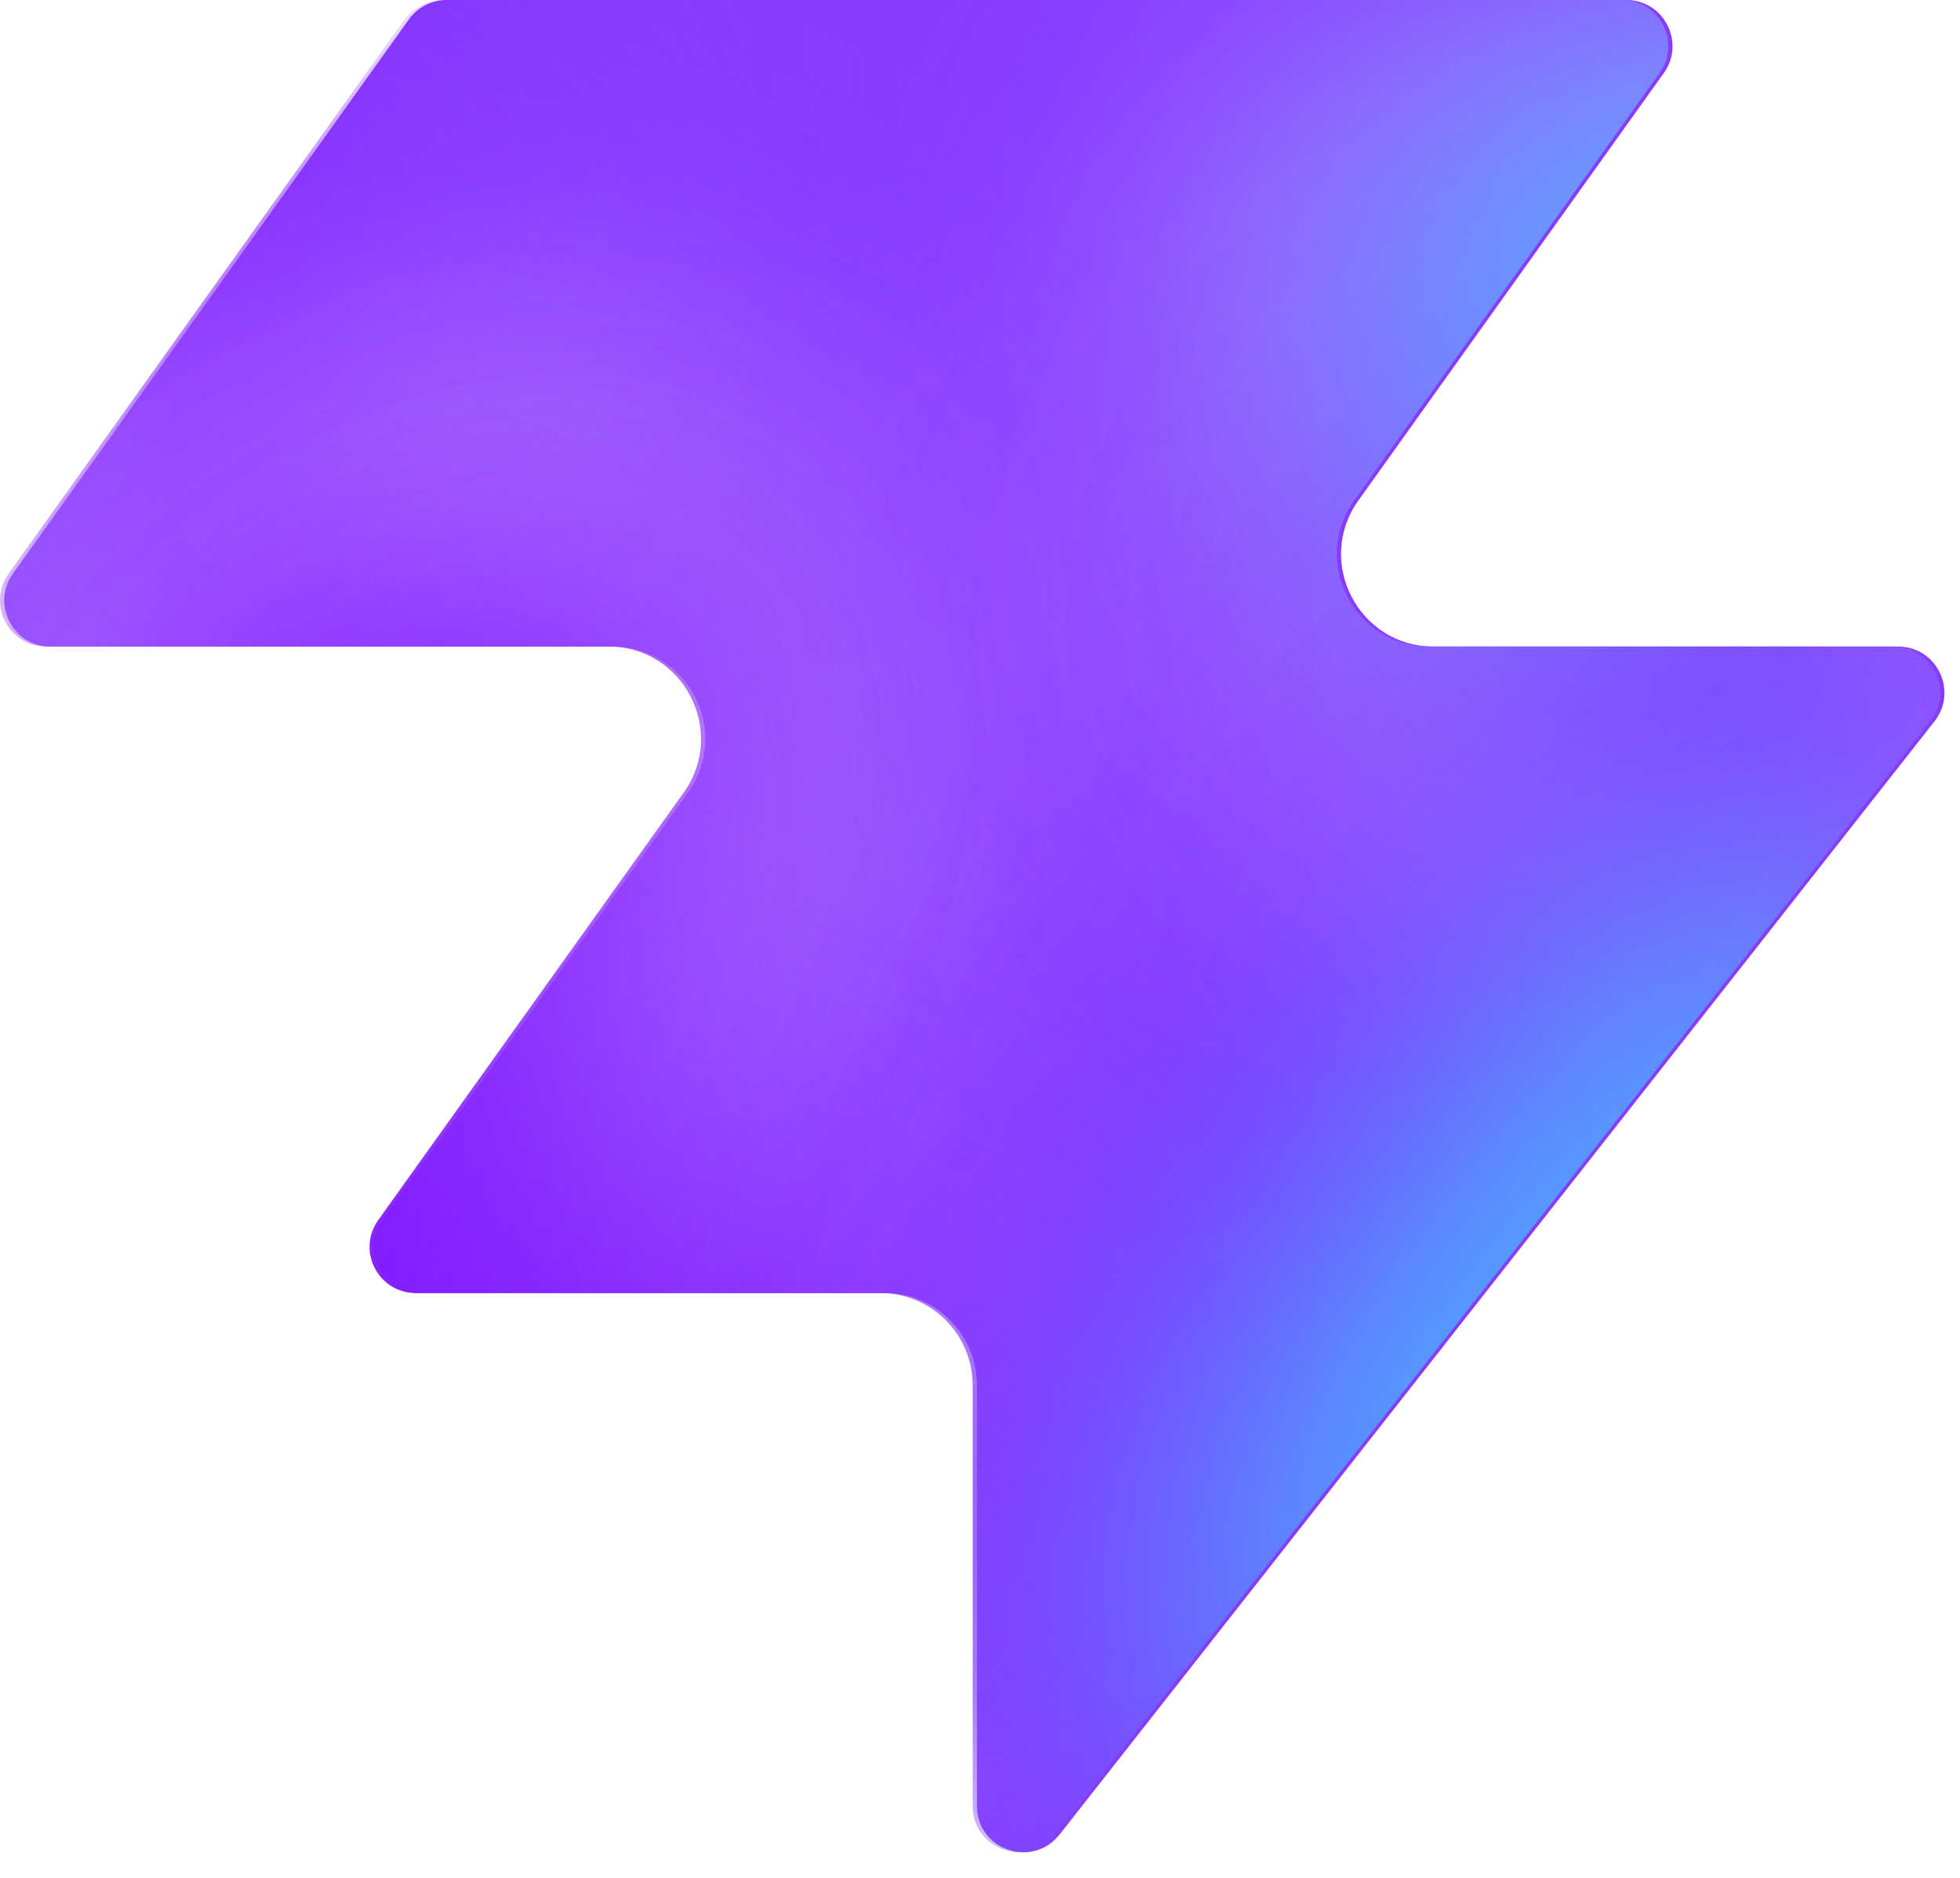
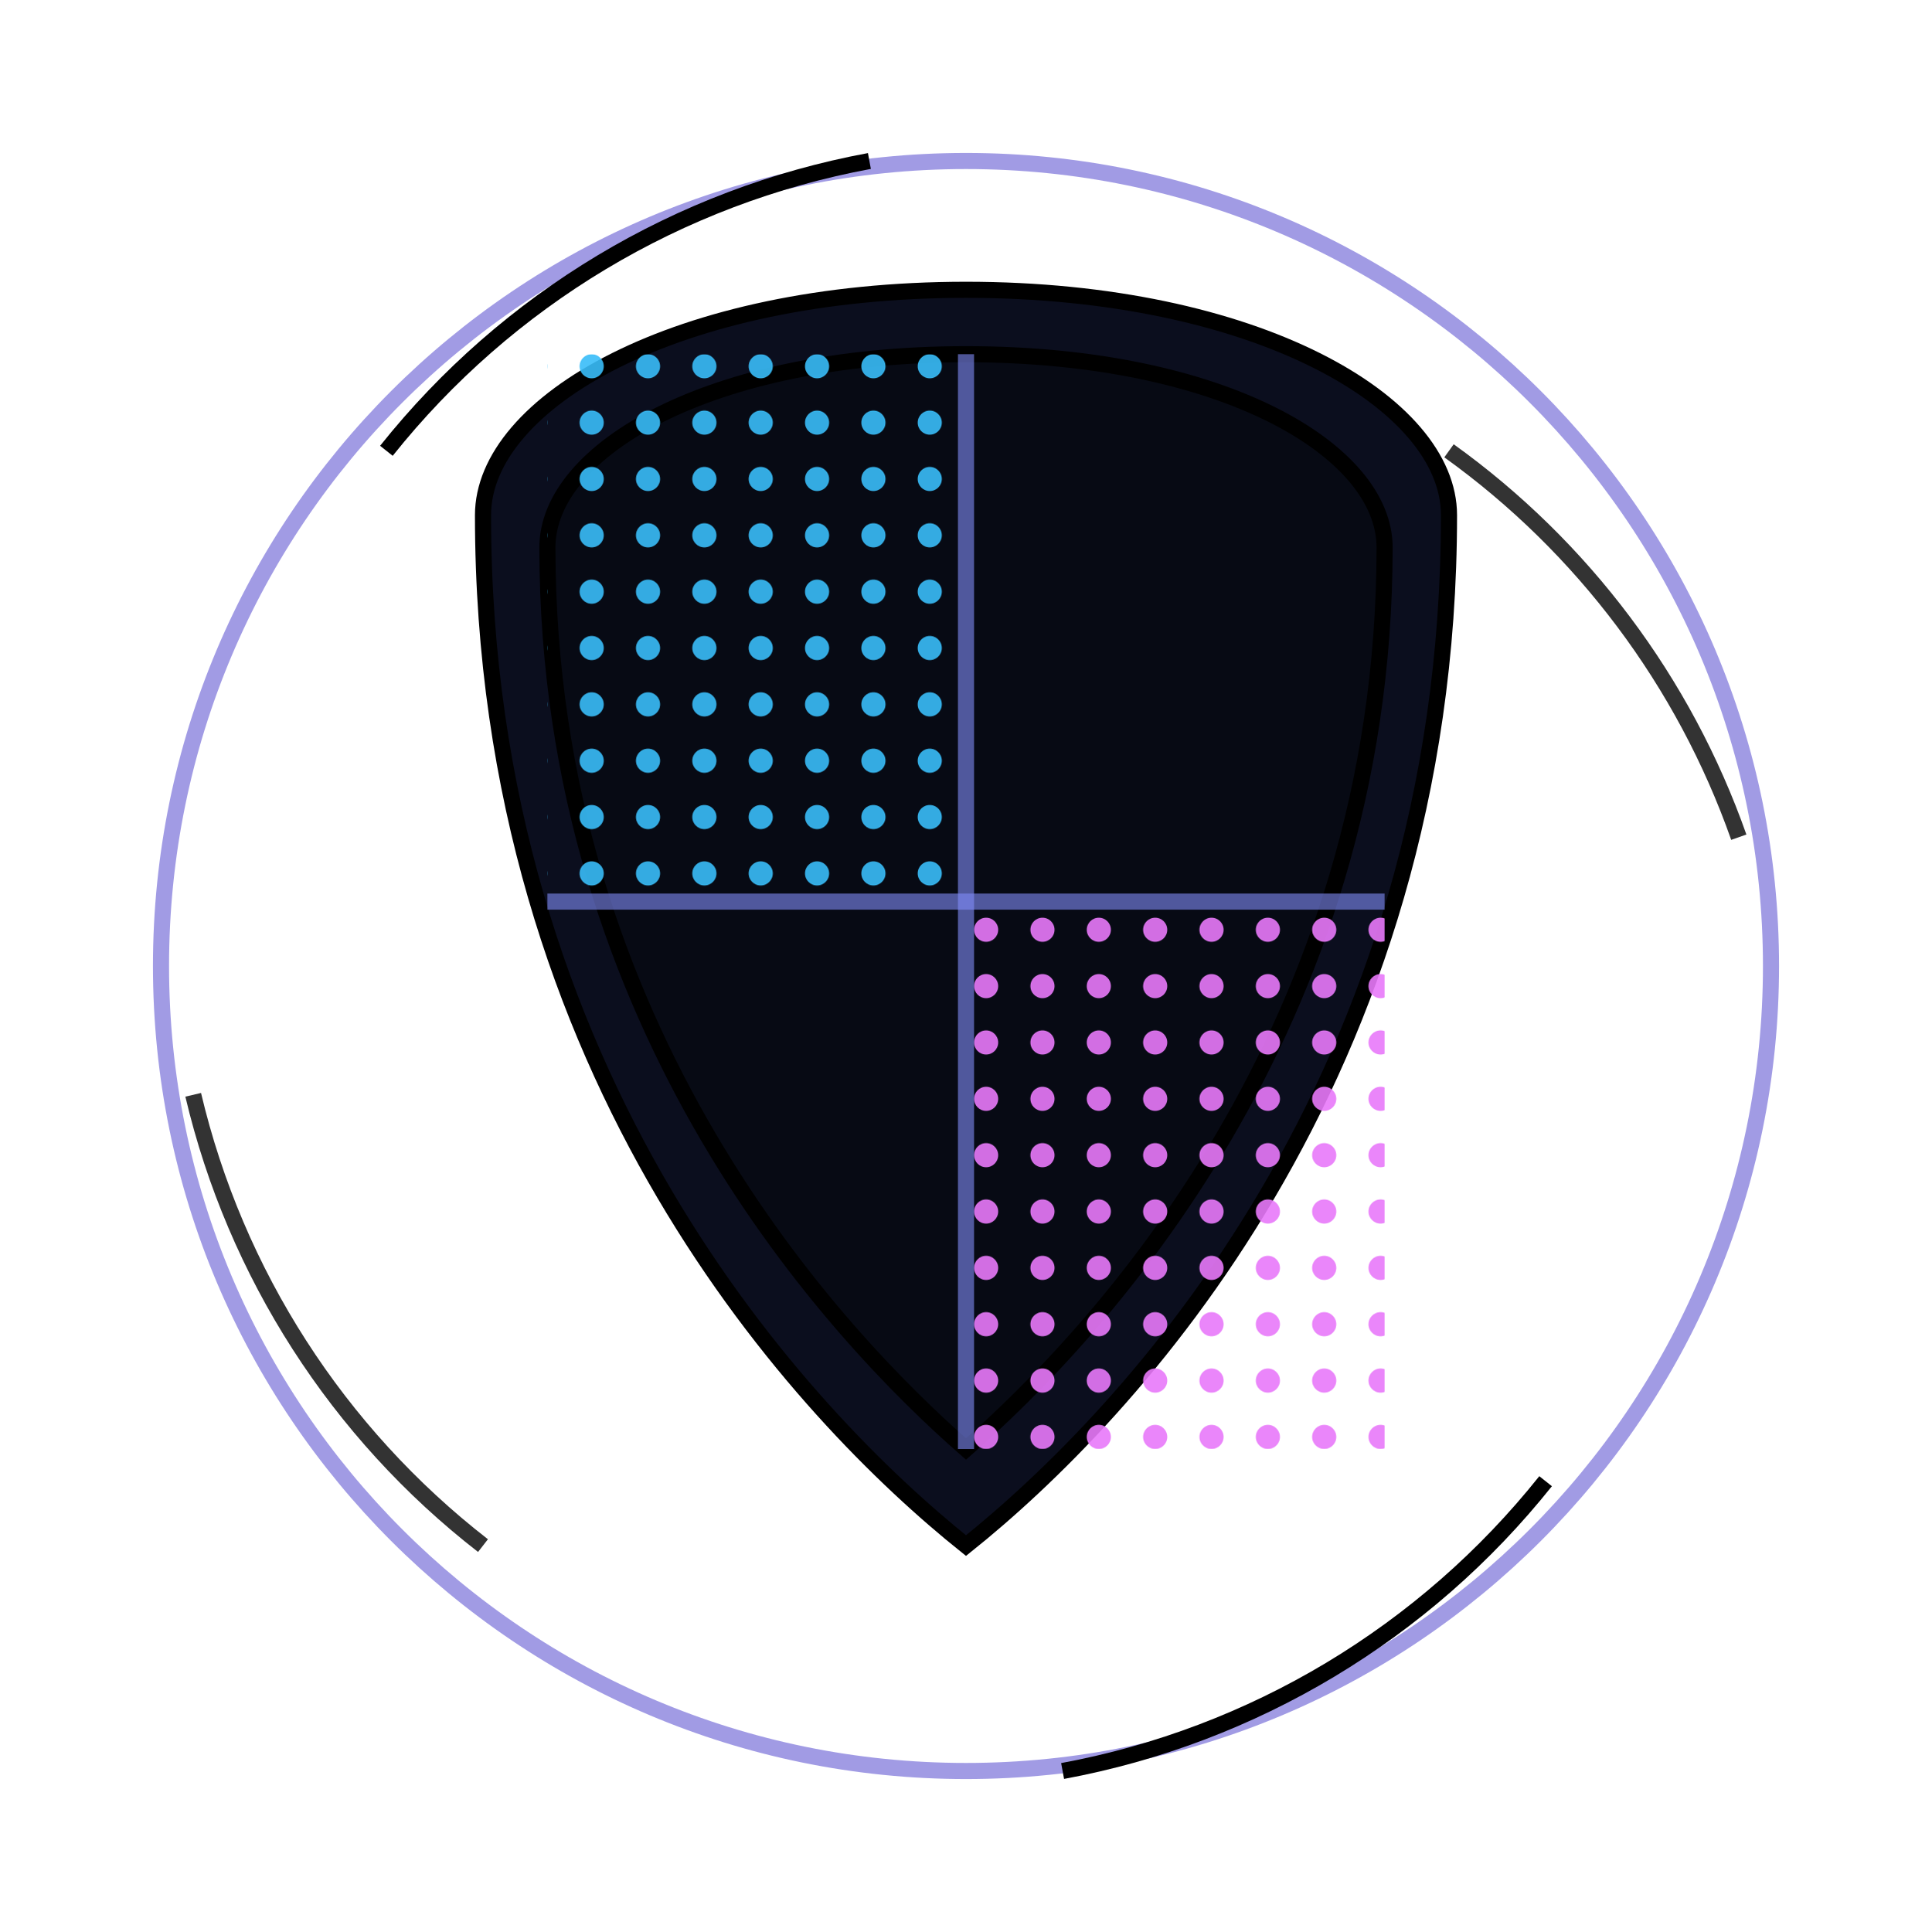
- <svg xmlns="http://www.w3.org/2000/svg" width="48" height="46" fill="none" viewBox="0 0 48 46">
-   <path fill="#863bff" d="M25.946 44.938c-.664.845-2.021.375-2.021-.698V33.937a2.26 2.26 0 0 0-2.262-2.262H10.287c-.92 0-1.456-1.04-.92-1.788l7.48-10.471c1.07-1.497 0-3.578-1.842-3.578H1.237c-.92 0-1.456-1.04-.92-1.788L10.013.474c.214-.297.556-.474.92-.474h28.894c.92 0 1.456 1.04.92 1.788l-7.48 10.471c-1.07 1.498 0 3.579 1.842 3.579h11.377c.943 0 1.473 1.088.89 1.83L25.947 44.94z" style="fill:#863bff;fill:color(display-p3 .525 .23 1);fill-opacity:1" />
-   <mask id="a" width="48" height="46" x="0" y="0" maskUnits="userSpaceOnUse" style="mask-type:alpha">
-     <path fill="#000" d="M25.842 44.938c-.664.844-2.021.375-2.021-.698V33.937a2.26 2.26 0 0 0-2.262-2.262H10.183c-.92 0-1.456-1.04-.92-1.788l7.48-10.471c1.07-1.498 0-3.579-1.842-3.579H1.133c-.92 0-1.456-1.04-.92-1.787L9.91.473c.214-.297.556-.474.92-.474h28.894c.92 0 1.456 1.04.92 1.788l-7.48 10.471c-1.07 1.498 0 3.578 1.842 3.578h11.377c.943 0 1.473 1.088.89 1.832L25.843 44.94z" style="fill:#000;fill-opacity:1" />
-   </mask>
-   <g mask="url(#a)">
-     <g filter="url(#b)">
-       <ellipse cx="5.508" cy="14.704" fill="#ede6ff" rx="5.508" ry="14.704" style="fill:#ede6ff;fill:color(display-p3 .927 .903 1);fill-opacity:1" transform="matrix(.00324 1 1 -.00324 -4.47 31.516)" />
-     </g>
-     <g filter="url(#c)">
-       <ellipse cx="10.399" cy="29.851" fill="#ede6ff" rx="10.399" ry="29.851" style="fill:#ede6ff;fill:color(display-p3 .927 .903 1);fill-opacity:1" transform="matrix(.00324 1 1 -.00324 -39.328 7.883)" />
-     </g>
-     <g filter="url(#d)">
-       <ellipse cx="5.508" cy="30.487" fill="#7e14ff" rx="5.508" ry="30.487" style="fill:#7e14ff;fill:color(display-p3 .492 .077 1);fill-opacity:1" transform="rotate(89.814 -25.913 -14.639)scale(1 -1)" />
-     </g>
-     <g filter="url(#e)">
-       <ellipse cx="5.508" cy="30.599" fill="#7e14ff" rx="5.508" ry="30.599" style="fill:#7e14ff;fill:color(display-p3 .492 .077 1);fill-opacity:1" transform="rotate(89.814 -32.644 -3.334)scale(1 -1)" />
-     </g>
-     <g filter="url(#f)">
-       <ellipse cx="5.508" cy="30.599" fill="#7e14ff" rx="5.508" ry="30.599" style="fill:#7e14ff;fill:color(display-p3 .492 .077 1);fill-opacity:1" transform="matrix(.00324 1 1 -.00324 -34.34 30.47)" />
-     </g>
-     <g filter="url(#g)">
-       <ellipse cx="14.072" cy="22.078" fill="#ede6ff" rx="14.072" ry="22.078" style="fill:#ede6ff;fill:color(display-p3 .927 .903 1);fill-opacity:1" transform="rotate(93.35 24.506 48.493)scale(-1 1)" />
-     </g>
-     <g filter="url(#h)">
-       <ellipse cx="3.47" cy="21.501" fill="#7e14ff" rx="3.47" ry="21.501" style="fill:#7e14ff;fill:color(display-p3 .492 .077 1);fill-opacity:1" transform="rotate(89.009 28.708 47.59)scale(-1 1)" />
-     </g>
-     <g filter="url(#i)">
-       <ellipse cx="3.47" cy="21.501" fill="#7e14ff" rx="3.47" ry="21.501" style="fill:#7e14ff;fill:color(display-p3 .492 .077 1);fill-opacity:1" transform="rotate(89.009 28.708 47.59)scale(-1 1)" />
-     </g>
-     <g filter="url(#j)">
-       <ellipse cx=".387" cy="8.972" fill="#7e14ff" rx="4.407" ry="29.108" style="fill:#7e14ff;fill:color(display-p3 .492 .077 1);fill-opacity:1" transform="rotate(39.51 .387 8.972)" />
-     </g>
-     <g filter="url(#k)">
-       <ellipse cx="47.523" cy="-6.092" fill="#7e14ff" rx="4.407" ry="29.108" style="fill:#7e14ff;fill:color(display-p3 .492 .077 1);fill-opacity:1" transform="rotate(37.892 47.523 -6.092)" />
-     </g>
-     <g filter="url(#l)">
-       <ellipse cx="41.412" cy="6.333" fill="#47bfff" rx="5.971" ry="9.665" style="fill:#47bfff;fill:color(display-p3 .28 .748 1);fill-opacity:1" transform="rotate(37.892 41.412 6.333)" />
-     </g>
-     <g filter="url(#m)">
-       <ellipse cx="-1.879" cy="38.332" fill="#7e14ff" rx="4.407" ry="29.108" style="fill:#7e14ff;fill:color(display-p3 .492 .077 1);fill-opacity:1" transform="rotate(37.892 -1.88 38.332)" />
-     </g>
-     <g filter="url(#n)">
-       <ellipse cx="-1.879" cy="38.332" fill="#7e14ff" rx="4.407" ry="29.108" style="fill:#7e14ff;fill:color(display-p3 .492 .077 1);fill-opacity:1" transform="rotate(37.892 -1.88 38.332)" />
-     </g>
-     <g filter="url(#o)">
-       <ellipse cx="35.651" cy="29.907" fill="#7e14ff" rx="4.407" ry="29.108" style="fill:#7e14ff;fill:color(display-p3 .492 .077 1);fill-opacity:1" transform="rotate(37.892 35.651 29.907)" />
-     </g>
-     <g filter="url(#p)">
-       <ellipse cx="38.418" cy="32.4" fill="#47bfff" rx="5.971" ry="15.297" style="fill:#47bfff;fill:color(display-p3 .28 .748 1);fill-opacity:1" transform="rotate(37.892 38.418 32.4)" />
-     </g>
+ <svg xmlns="http://www.w3.org/2000/svg" width="120" height="120" viewBox="0 0 120 120" fill="none">
+   <defs>
+     <linearGradient id="shieldCyanPurple" x1="0%" y1="0%" x2="100%" y2="100%">
+       <stop offset="0%" stopColor="#00f0ff" />
+       <stop offset="50%" stopColor="#818cf8" />
+       <stop offset="100%" stopColor="#d946ef" />
+     </linearGradient>
+     <linearGradient id="cyanArc" x1="0%" y1="0%" x2="100%" y2="100%">
+       <stop offset="0%" stopColor="#00f0ff" />
+       <stop offset="100%" stopColor="#3b82f6" />
+     </linearGradient>
+     <linearGradient id="pinkArc" x1="0%" y1="100%" x2="100%" y2="0%">
+       <stop offset="0%" stopColor="#f43f5e" />
+       <stop offset="50%" stopColor="#d946ef" />
+       <stop offset="100%" stopColor="#a855f7" />
+     </linearGradient>
+     <pattern id="dotMatrix" x="0" y="0" width="3.5" height="3.5" patternUnits="userSpaceOnUse">
+       <circle cx="1.75" cy="1.75" r="0.75" fill="#38bdf8" opacity="0.9" />
+     </pattern>
+     <pattern id="dotMatrixPink" x="0" y="0" width="3.5" height="3.5" patternUnits="userSpaceOnUse">
+       <circle cx="1.75" cy="1.75" r="0.75" fill="#e879f9" opacity="0.9" />
+     </pattern>
+     <clipPath id="shieldInnerClip">
+       <path d="M60 22 C76 22 86 28 86 34 C86 64 68 83 60 90 C52 83 34 64 34 34 C34 28 44 22 60 22 Z" />
+     </clipPath>
+   </defs>
+   <circle cx="60" cy="60" r="50" stroke="#4338ca" strokeWidth="1.5" opacity="0.5" />
+   <path d="M 24 28 A 50 50 0 0 1 54 10" stroke="url(#cyanArc)" strokeWidth="4.5" strokeLinecap="round" />
+   <path d="M 96 92 A 50 50 0 0 1 66 110" stroke="url(#pinkArc)" strokeWidth="4.5" strokeLinecap="round" />
+   <path d="M 90 28 A 50 50 0 0 1 108 52" stroke="url(#pinkArc)" strokeWidth="3" strokeLinecap="round" opacity="0.8" />
+   <path d="M 12 68 A 50 50 0 0 0 30 96" stroke="url(#cyanArc)" strokeWidth="3" strokeLinecap="round" opacity="0.8" />
+   <path d="M60 18 C78 18 90 25 90 32 C90 67 70 88 60 96 C50 88 30 67 30 32 C30 25 42 18 60 18 Z" stroke="url(#shieldCyanPurple)" strokeWidth="2.5" fill="#0b0e1e" />
+   <path d="M60 22 C76 22 86 28 86 34 C86 64 68 83 60 90 C52 83 34 64 34 34 C34 28 44 22 60 22 Z" stroke="url(#shieldCyanPurple)" strokeWidth="1.5" fill="#070a14" />
+   <g clipPath="url(#shieldInnerClip)">
+     <rect x="34" y="22" width="26" height="34" fill="url(#dotMatrix)" />
+     <rect x="60" y="56" width="26" height="34" fill="url(#dotMatrixPink)" />
+     <line x1="60" y1="22" x2="60" y2="90" stroke="#818cf8" strokeWidth="1" opacity="0.6" />
+     <line x1="34" y1="56" x2="86" y2="56" stroke="#818cf8" strokeWidth="1" opacity="0.6" />
  </g>
-   <defs>
-     <filter id="b" width="60.045" height="41.654" x="-19.77" y="16.149" color-interpolation-filters="sRGB" filterUnits="userSpaceOnUse">
-       <feFlood flood-opacity="0" result="BackgroundImageFix" />
-       <feBlend in="SourceGraphic" in2="BackgroundImageFix" result="shape" />
-       <feGaussianBlur result="effect1_foregroundBlur_2002_17158" stdDeviation="7.659" />
-     </filter>
-     <filter id="c" width="90.34" height="51.437" x="-54.613" y="-7.533" color-interpolation-filters="sRGB" filterUnits="userSpaceOnUse">
-       <feFlood flood-opacity="0" result="BackgroundImageFix" />
-       <feBlend in="SourceGraphic" in2="BackgroundImageFix" result="shape" />
-       <feGaussianBlur result="effect1_foregroundBlur_2002_17158" stdDeviation="7.659" />
-     </filter>
-     <filter id="d" width="79.355" height="29.4" x="-49.64" y="2.03" color-interpolation-filters="sRGB" filterUnits="userSpaceOnUse">
-       <feFlood flood-opacity="0" result="BackgroundImageFix" />
-       <feBlend in="SourceGraphic" in2="BackgroundImageFix" result="shape" />
-       <feGaussianBlur result="effect1_foregroundBlur_2002_17158" stdDeviation="4.596" />
-     </filter>
-     <filter id="e" width="79.579" height="29.4" x="-45.045" y="20.029" color-interpolation-filters="sRGB" filterUnits="userSpaceOnUse">
-       <feFlood flood-opacity="0" result="BackgroundImageFix" />
-       <feBlend in="SourceGraphic" in2="BackgroundImageFix" result="shape" />
-       <feGaussianBlur result="effect1_foregroundBlur_2002_17158" stdDeviation="4.596" />
-     </filter>
-     <filter id="f" width="79.579" height="29.4" x="-43.513" y="21.178" color-interpolation-filters="sRGB" filterUnits="userSpaceOnUse">
-       <feFlood flood-opacity="0" result="BackgroundImageFix" />
-       <feBlend in="SourceGraphic" in2="BackgroundImageFix" result="shape" />
-       <feGaussianBlur result="effect1_foregroundBlur_2002_17158" stdDeviation="4.596" />
-     </filter>
-     <filter id="g" width="74.749" height="58.852" x="15.756" y="-17.901" color-interpolation-filters="sRGB" filterUnits="userSpaceOnUse">
-       <feFlood flood-opacity="0" result="BackgroundImageFix" />
-       <feBlend in="SourceGraphic" in2="BackgroundImageFix" result="shape" />
-       <feGaussianBlur result="effect1_foregroundBlur_2002_17158" stdDeviation="7.659" />
-     </filter>
-     <filter id="h" width="61.377" height="25.362" x="23.548" y="2.284" color-interpolation-filters="sRGB" filterUnits="userSpaceOnUse">
-       <feFlood flood-opacity="0" result="BackgroundImageFix" />
-       <feBlend in="SourceGraphic" in2="BackgroundImageFix" result="shape" />
-       <feGaussianBlur result="effect1_foregroundBlur_2002_17158" stdDeviation="4.596" />
-     </filter>
-     <filter id="i" width="61.377" height="25.362" x="23.548" y="2.284" color-interpolation-filters="sRGB" filterUnits="userSpaceOnUse">
-       <feFlood flood-opacity="0" result="BackgroundImageFix" />
-       <feBlend in="SourceGraphic" in2="BackgroundImageFix" result="shape" />
-       <feGaussianBlur result="effect1_foregroundBlur_2002_17158" stdDeviation="4.596" />
-     </filter>
-     <filter id="j" width="56.045" height="63.649" x="-27.636" y="-22.853" color-interpolation-filters="sRGB" filterUnits="userSpaceOnUse">
-       <feFlood flood-opacity="0" result="BackgroundImageFix" />
-       <feBlend in="SourceGraphic" in2="BackgroundImageFix" result="shape" />
-       <feGaussianBlur result="effect1_foregroundBlur_2002_17158" stdDeviation="4.596" />
-     </filter>
-     <filter id="k" width="54.814" height="64.646" x="20.116" y="-38.415" color-interpolation-filters="sRGB" filterUnits="userSpaceOnUse">
-       <feFlood flood-opacity="0" result="BackgroundImageFix" />
-       <feBlend in="SourceGraphic" in2="BackgroundImageFix" result="shape" />
-       <feGaussianBlur result="effect1_foregroundBlur_2002_17158" stdDeviation="4.596" />
-     </filter>
-     <filter id="l" width="33.541" height="35.313" x="24.641" y="-11.323" color-interpolation-filters="sRGB" filterUnits="userSpaceOnUse">
-       <feFlood flood-opacity="0" result="BackgroundImageFix" />
-       <feBlend in="SourceGraphic" in2="BackgroundImageFix" result="shape" />
-       <feGaussianBlur result="effect1_foregroundBlur_2002_17158" stdDeviation="4.596" />
-     </filter>
-     <filter id="m" width="54.814" height="64.646" x="-29.286" y="6.009" color-interpolation-filters="sRGB" filterUnits="userSpaceOnUse">
-       <feFlood flood-opacity="0" result="BackgroundImageFix" />
-       <feBlend in="SourceGraphic" in2="BackgroundImageFix" result="shape" />
-       <feGaussianBlur result="effect1_foregroundBlur_2002_17158" stdDeviation="4.596" />
-     </filter>
-     <filter id="n" width="54.814" height="64.646" x="-29.286" y="6.009" color-interpolation-filters="sRGB" filterUnits="userSpaceOnUse">
-       <feFlood flood-opacity="0" result="BackgroundImageFix" />
-       <feBlend in="SourceGraphic" in2="BackgroundImageFix" result="shape" />
-       <feGaussianBlur result="effect1_foregroundBlur_2002_17158" stdDeviation="4.596" />
-     </filter>
-     <filter id="o" width="54.814" height="64.646" x="8.244" y="-2.416" color-interpolation-filters="sRGB" filterUnits="userSpaceOnUse">
-       <feFlood flood-opacity="0" result="BackgroundImageFix" />
-       <feBlend in="SourceGraphic" in2="BackgroundImageFix" result="shape" />
-       <feGaussianBlur result="effect1_foregroundBlur_2002_17158" stdDeviation="4.596" />
-     </filter>
-     <filter id="p" width="39.409" height="43.623" x="18.713" y="10.588" color-interpolation-filters="sRGB" filterUnits="userSpaceOnUse">
-       <feFlood flood-opacity="0" result="BackgroundImageFix" />
-       <feBlend in="SourceGraphic" in2="BackgroundImageFix" result="shape" />
-       <feGaussianBlur result="effect1_foregroundBlur_2002_17158" stdDeviation="4.596" />
-     </filter>
-   </defs>
</svg>
